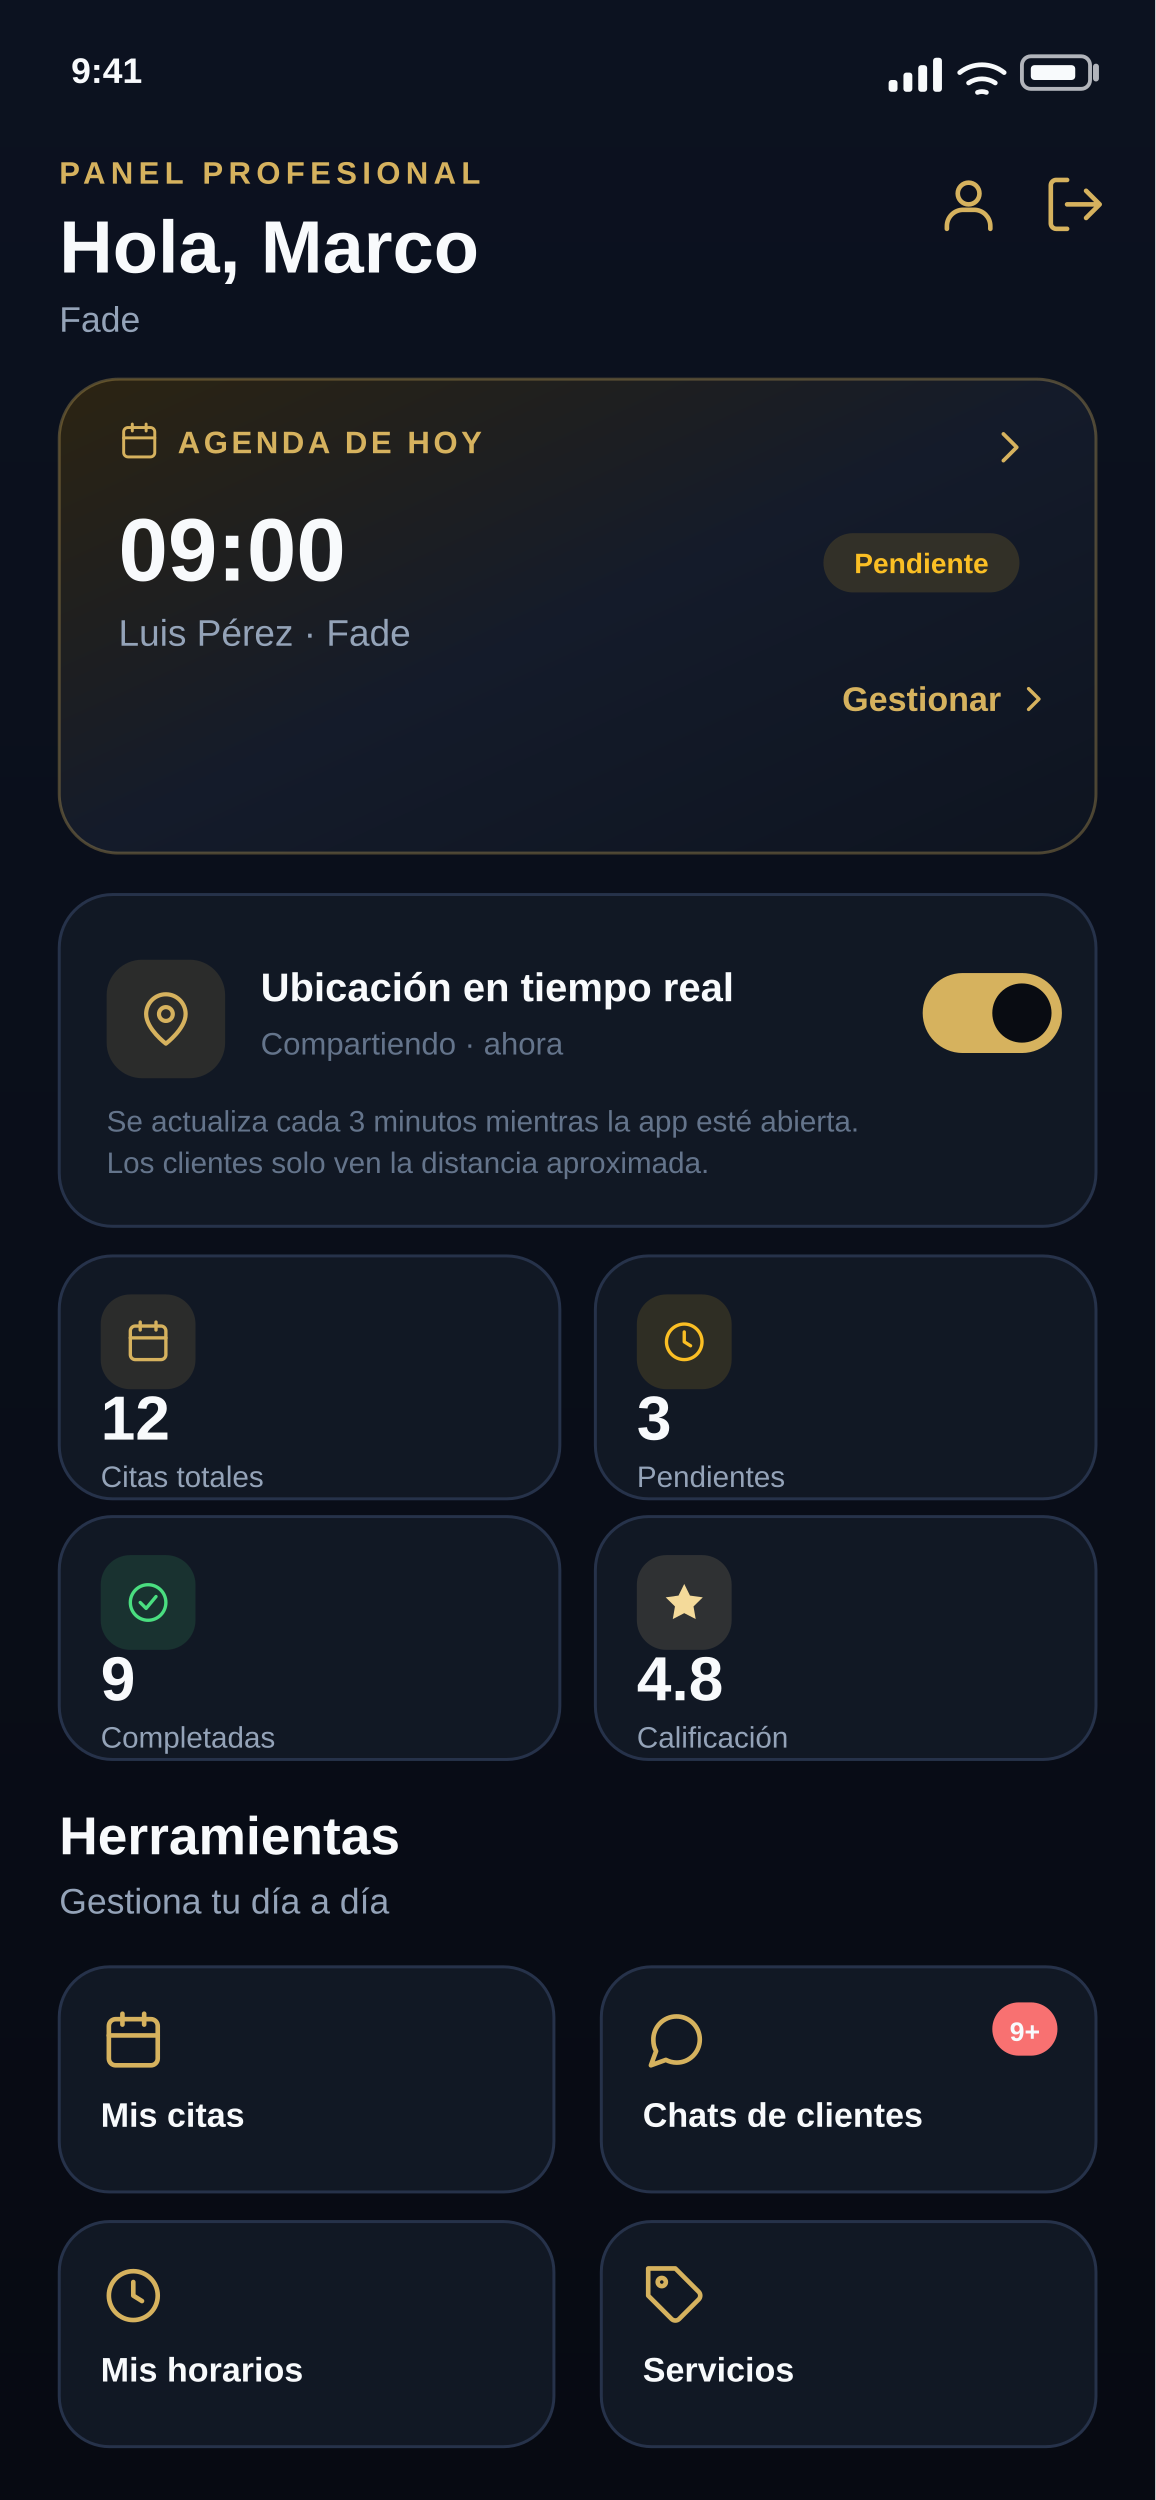
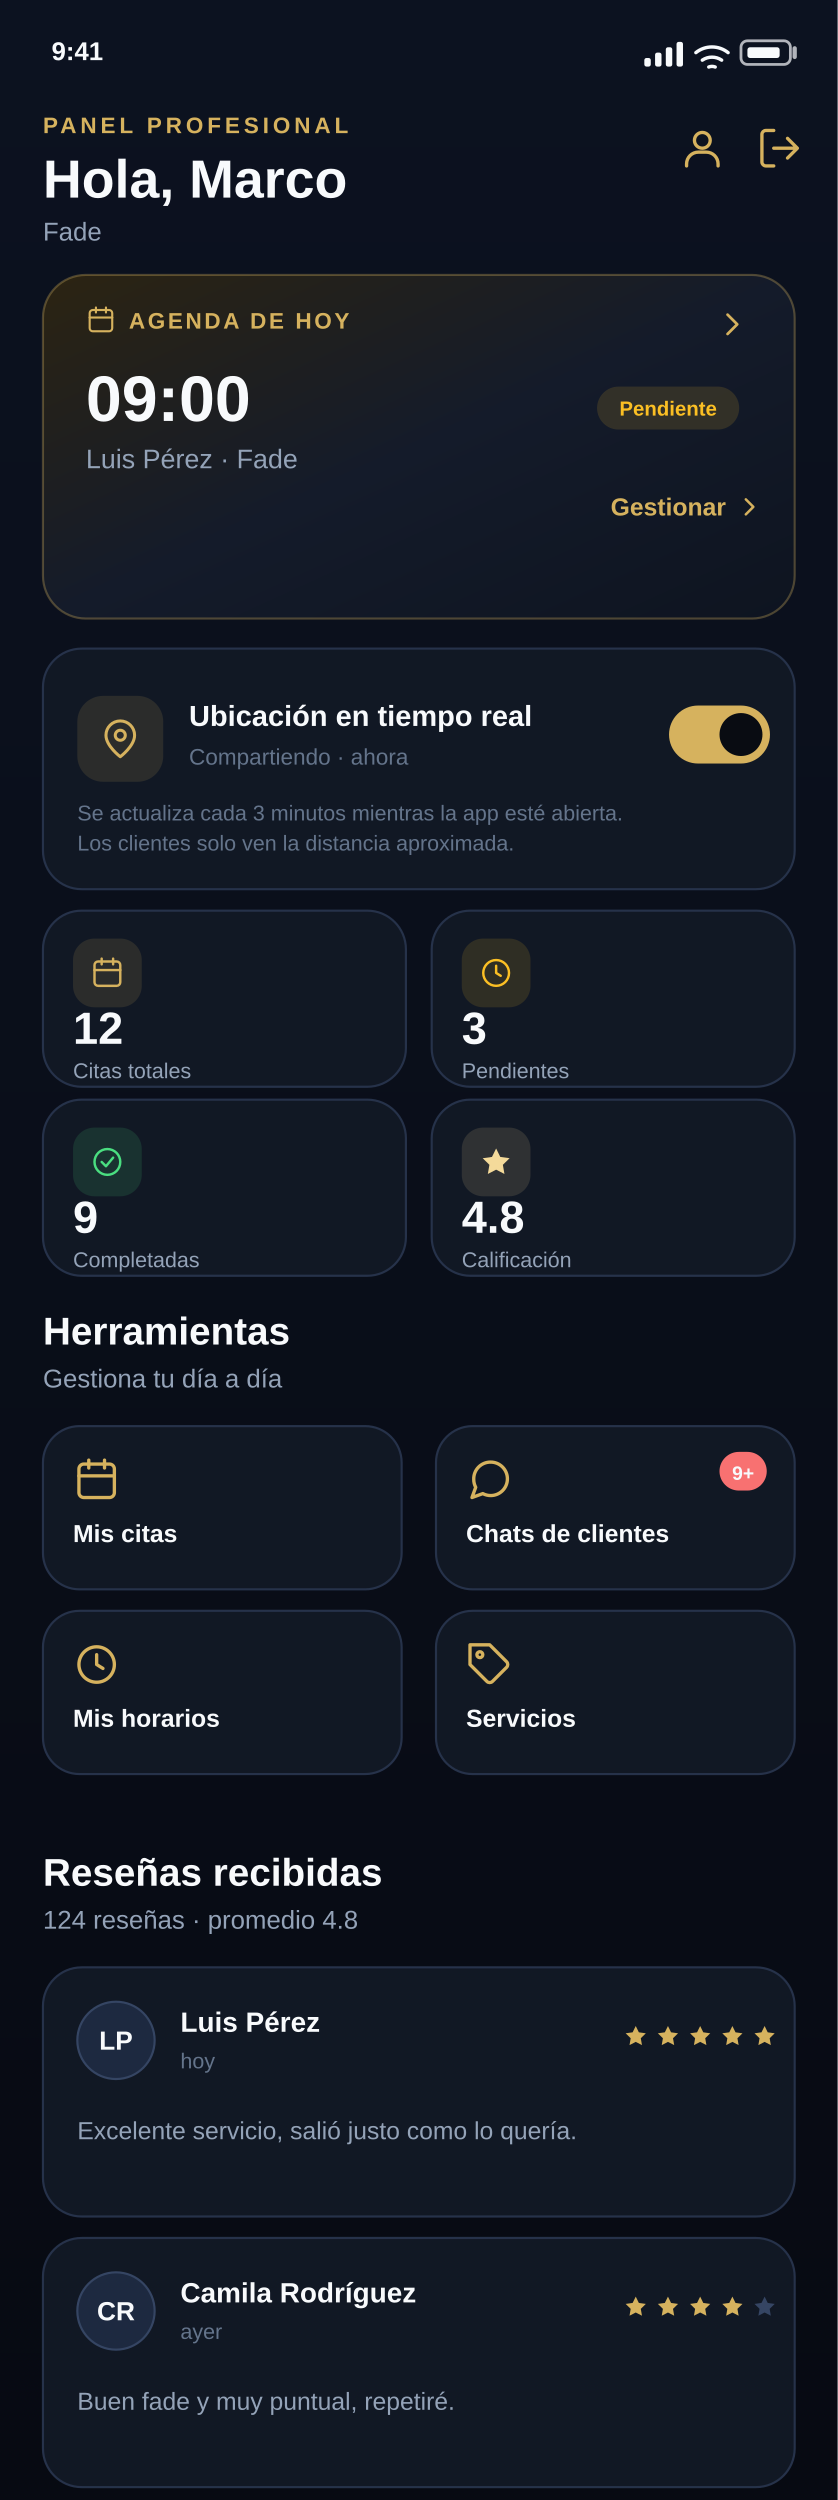
- <svg xmlns="http://www.w3.org/2000/svg" width="390" height="844" viewBox="0 0 390 844">
+ <svg xmlns="http://www.w3.org/2000/svg" width="390" height="1164" viewBox="0 0 390 1164">
  <defs>
    <linearGradient id="bg" x1="0" y1="0" x2="0" y2="1">
      <stop offset="0%" stop-color="#0C1220" />
      <stop offset="100%" stop-color="#070A12" />
    </linearGradient>
    <linearGradient id="gold" x1="0" y1="0" x2="1" y2="1">
      <stop offset="0%" stop-color="#F4DA9A" />
      <stop offset="50%" stop-color="#D6B25E" />
      <stop offset="100%" stop-color="#A9832F" />
    </linearGradient>
    <linearGradient id="card" x1="0" y1="0" x2="1" y2="1">
      <stop offset="0%" stop-color="#182338" />
      <stop offset="100%" stop-color="#111824" />
    </linearGradient>
    <linearGradient id="hero" x1="0" y1="0" x2="1" y2="1">
      <stop offset="0%" stop-color="#2C2412" />
      <stop offset="50%" stop-color="#141B2A" />
      <stop offset="100%" stop-color="#0E1420" />
    </linearGradient>
  </defs>
-   <rect width="390" height="844" fill="url(#bg)" />
+   <rect width="390" height="1164" fill="url(#bg)" />
  <g>
    <text x="24" y="28" font-family="Poppins, Arial, sans-serif" font-size="12" font-weight="600" fill="#F8FAFC" text-anchor="start" opacity="1" letter-spacing="0">9:41</text>
    <rect x="300" y="27" width="3" height="4" rx="1" fill="#F8FAFC" />
    <rect x="305" y="24.5" width="3" height="6.5" rx="1" fill="#F8FAFC" />
    <rect x="310" y="22" width="3" height="9" rx="1" fill="#F8FAFC" />
    <rect x="315" y="19.5" width="3" height="11.5" rx="1" fill="#F8FAFC" />
    <path d="M324 24.5a12 12 0 0 1 15 0M327 28a8 8 0 0 1 9 0M330 31.2a4 4 0 0 1 3 0" fill="none" stroke="#F8FAFC" stroke-width="1.6" stroke-linecap="round" />
    <rect x="345" y="19" width="23" height="11" rx="3" fill="none" stroke="#F8FAFC" stroke-width="1.3" opacity="0.7" />
    <rect x="348" y="22" width="15" height="5" rx="1.2" fill="#F8FAFC" />
    <path d="M370 22.5v4" stroke="#F8FAFC" stroke-width="2" stroke-linecap="round" opacity="0.7" />
  </g>
  <text x="20" y="62" font-family="Poppins, Arial, sans-serif" font-size="10.5" font-weight="600" fill="#D6B25E" text-anchor="start" opacity="1" letter-spacing="1.8">PANEL PROFESIONAL</text>
  <text x="20" y="92" font-family="Poppins, Arial, sans-serif" font-size="25" font-weight="700" fill="#F8FAFC" text-anchor="start" opacity="1" letter-spacing="0">Hola, Marco</text>
  <text x="20" y="112" font-family="Poppins, Arial, sans-serif" font-size="12" font-weight="400" fill="#94A3B8" text-anchor="start" opacity="1" letter-spacing="0">Fade</text>
  <g transform="translate(316 58) scale(0.9166667)" fill="none" stroke="#D6B25E" stroke-width="1.7" stroke-linecap="round" stroke-linejoin="round" color="#D6B25E">
    <circle cx="12" cy="8" r="4" />
    <path d="M4 21v-1a6 6 0 0 1 6-6h4a6 6 0 0 1 6 6v1" />
  </g>
  <g transform="translate(352 58) scale(0.9166667)" fill="none" stroke="#D6B25E" stroke-width="1.7" stroke-linecap="round" stroke-linejoin="round" color="#D6B25E">
    <path d="M9 21H5a2 2 0 0 1-2-2V5a2 2 0 0 1 2-2h4M16 17l5-5-5-5M21 12H9" />
  </g>
  <rect x="20" y="128" width="350" height="160" rx="20" fill="url(#hero)" stroke="#D6B25E" stroke-opacity="0.32" stroke-width="1" opacity="1" />
  <g transform="translate(40 142) scale(0.5833333)" fill="none" stroke="#D6B25E" stroke-width="1.7" stroke-linecap="round" stroke-linejoin="round" color="#D6B25E">
    <rect x="3" y="4" width="18" height="17" rx="2.5" />
    <path d="M8 2v4M16 2v4M3 10h18" />
  </g>
  <text x="60" y="153" font-family="Poppins, Arial, sans-serif" font-size="10.5" font-weight="700" fill="#D6B25E" text-anchor="start" opacity="1" letter-spacing="1.2">AGENDA DE HOY</text>
  <g transform="translate(332 142) scale(0.75)" fill="none" stroke="#D6B25E" stroke-width="1.7" stroke-linecap="round" stroke-linejoin="round" color="#D6B25E">
    <path d="m9 18 6-6-6-6" />
  </g>
  <text x="40" y="196" font-family="Poppins, Arial, sans-serif" font-size="30" font-weight="700" fill="#F8FAFC" text-anchor="start" opacity="1" letter-spacing="0">09:00</text>
  <text x="40" y="218" font-family="Poppins, Arial, sans-serif" font-size="12.5" font-weight="400" fill="#94A3B8" text-anchor="start" opacity="1" letter-spacing="0">Luis Pérez · Fade</text>
  <g>
    <rect x="278" y="180" width="66.17" height="20" rx="10" fill="#FBBF24" opacity="0.14" />
    <text x="311.085" y="193.5" font-family="Poppins, Arial, sans-serif" font-size="9.5" font-weight="600" fill="#FBBF24" text-anchor="middle" opacity="1" letter-spacing="0">Pendiente</text>
  </g>
  <text x="338" y="240" font-family="Poppins, Arial, sans-serif" font-size="11.5" font-weight="600" fill="#D6B25E" text-anchor="end" opacity="1" letter-spacing="0">Gestionar</text>
  <g transform="translate(342 229) scale(0.5833333)" fill="none" stroke="#D6B25E" stroke-width="2" stroke-linecap="round" stroke-linejoin="round" color="#D6B25E">
    <path d="m9 18 6-6-6-6" />
  </g>
  <rect x="20" y="302" width="350" height="112" rx="18" fill="#111824" stroke="#26324A" stroke-opacity="1" stroke-width="1" opacity="1" />
  <rect x="36" y="324" width="40" height="40" rx="12" fill="#D6B25E" opacity="0.13" />
  <g transform="translate(46 334) scale(0.8333333)" fill="none" stroke="#D6B25E" stroke-width="1.7" stroke-linecap="round" stroke-linejoin="round" color="#D6B25E">
    <path d="M20 10c0 6-8 12-8 12S4 16 4 10a8 8 0 1 1 16 0z" />
    <circle cx="12" cy="10" r="2.8" />
  </g>
  <text x="88" y="338" font-family="Poppins, Arial, sans-serif" font-size="13.5" font-weight="600" fill="#F8FAFC" text-anchor="start" opacity="1" letter-spacing="0">Ubicación en tiempo real</text>
  <text x="88" y="356" font-family="Poppins, Arial, sans-serif" font-size="10.5" font-weight="400" fill="#64748B" text-anchor="start" opacity="1" letter-spacing="0">Compartiendo · ahora</text>
  <g>
    <rect x="312" y="329" width="46" height="26" rx="13" fill="#D6B25E" stroke="#D6B25E" />
    <circle cx="345" cy="342" r="10" fill="#090C12" />
  </g>
  <text x="36" y="382" font-family="Poppins, Arial, sans-serif" font-size="10" font-weight="400" fill="#64748B" text-anchor="start" opacity="1" letter-spacing="0">Se actualiza cada 3 minutos mientras la app esté abierta.</text>
  <text x="36" y="396" font-family="Poppins, Arial, sans-serif" font-size="10" font-weight="400" fill="#64748B" text-anchor="start" opacity="1" letter-spacing="0">Los clientes solo ven la distancia aproximada.</text>
  <g>
    <rect x="20" y="424" width="169" height="82" rx="18" fill="#111824" stroke="#26324A" stroke-opacity="1" stroke-width="1" opacity="1" />
    <rect x="34" y="437" width="32" height="32" rx="10" fill="#D6B25E" opacity="0.13" />
    <g transform="translate(42 445) scale(0.6666667)" fill="none" stroke="#D6B25E" stroke-width="1.7" stroke-linecap="round" stroke-linejoin="round" color="#D6B25E">
      <rect x="3" y="4" width="18" height="17" rx="2.5" />
      <path d="M8 2v4M16 2v4M3 10h18" />
    </g>
    <text x="34" y="486" font-family="Poppins, Arial, sans-serif" font-size="21" font-weight="700" fill="#F8FAFC" text-anchor="start" opacity="1" letter-spacing="0">12</text>
    <text x="34" y="502" font-family="Poppins, Arial, sans-serif" font-size="10" font-weight="400" fill="#94A3B8" text-anchor="start" opacity="1" letter-spacing="0">Citas totales</text>
  </g>
  <g>
    <rect x="201" y="424" width="169" height="82" rx="18" fill="#111824" stroke="#26324A" stroke-opacity="1" stroke-width="1" opacity="1" />
    <rect x="215" y="437" width="32" height="32" rx="10" fill="#FBBF24" opacity="0.13" />
    <g transform="translate(223 445) scale(0.6666667)" fill="none" stroke="#FBBF24" stroke-width="1.7" stroke-linecap="round" stroke-linejoin="round" color="#FBBF24">
      <circle cx="12" cy="12" r="9" />
      <path d="M12 7v5l3.2 2" />
    </g>
    <text x="215" y="486" font-family="Poppins, Arial, sans-serif" font-size="21" font-weight="700" fill="#F8FAFC" text-anchor="start" opacity="1" letter-spacing="0">3</text>
    <text x="215" y="502" font-family="Poppins, Arial, sans-serif" font-size="10" font-weight="400" fill="#94A3B8" text-anchor="start" opacity="1" letter-spacing="0">Pendientes</text>
  </g>
  <g>
    <rect x="20" y="512" width="169" height="82" rx="18" fill="#111824" stroke="#26324A" stroke-opacity="1" stroke-width="1" opacity="1" />
    <rect x="34" y="525" width="32" height="32" rx="10" fill="#4ADE80" opacity="0.13" />
    <g transform="translate(42 533) scale(0.6666667)" fill="none" stroke="#4ADE80" stroke-width="1.7" stroke-linecap="round" stroke-linejoin="round" color="#4ADE80">
      <circle cx="12" cy="12" r="9" />
      <path d="m8 12 3 3 5-6" />
    </g>
    <text x="34" y="574" font-family="Poppins, Arial, sans-serif" font-size="21" font-weight="700" fill="#F8FAFC" text-anchor="start" opacity="1" letter-spacing="0">9</text>
    <text x="34" y="590" font-family="Poppins, Arial, sans-serif" font-size="10" font-weight="400" fill="#94A3B8" text-anchor="start" opacity="1" letter-spacing="0">Completadas</text>
  </g>
  <g>
    <rect x="201" y="512" width="169" height="82" rx="18" fill="#111824" stroke="#26324A" stroke-opacity="1" stroke-width="1" opacity="1" />
    <rect x="215" y="525" width="32" height="32" rx="10" fill="#F4DA9A" opacity="0.13" />
    <g transform="translate(223 533) scale(0.6666667)" fill="none" stroke="#F4DA9A" stroke-width="1.7" stroke-linecap="round" stroke-linejoin="round" color="#F4DA9A">
      <path d="m12 2.6 2.9 5.9 6.5.9-4.7 4.6 1.1 6.4L12 17.4l-5.8 3 1.1-6.4L2.6 9.4l6.5-.9z" fill="currentColor" stroke="none" />
    </g>
    <text x="215" y="574" font-family="Poppins, Arial, sans-serif" font-size="21" font-weight="700" fill="#F8FAFC" text-anchor="start" opacity="1" letter-spacing="0">4.8</text>
    <text x="215" y="590" font-family="Poppins, Arial, sans-serif" font-size="10" font-weight="400" fill="#94A3B8" text-anchor="start" opacity="1" letter-spacing="0">Calificación</text>
  </g>
  <text x="20" y="626" font-family="Poppins, Arial, sans-serif" font-size="18" font-weight="600" fill="#F8FAFC" text-anchor="start" opacity="1" letter-spacing="0">Herramientas</text>
  <text x="20" y="646" font-family="Poppins, Arial, sans-serif" font-size="12" font-weight="400" fill="#94A3B8" text-anchor="start" opacity="1" letter-spacing="0">Gestiona tu día a día</text>
  <g>
    <rect x="20" y="664" width="167" height="76" rx="17" fill="#111824" stroke="#26324A" stroke-opacity="1" stroke-width="1" opacity="1" />
    <g transform="translate(34 678) scale(0.9166667)" fill="none" stroke="#D6B25E" stroke-width="1.7" stroke-linecap="round" stroke-linejoin="round" color="#D6B25E">
      <rect x="3" y="4" width="18" height="17" rx="2.5" />
      <path d="M8 2v4M16 2v4M3 10h18" />
    </g>
    <text x="34" y="718" font-family="Poppins, Arial, sans-serif" font-size="11.5" font-weight="600" fill="#F8FAFC" text-anchor="start" opacity="1" letter-spacing="0">Mis citas</text>
  </g>
  <g>
    <rect x="203" y="664" width="167" height="76" rx="17" fill="#111824" stroke="#26324A" stroke-opacity="1" stroke-width="1" opacity="1" />
    <g transform="translate(217 678) scale(0.9166667)" fill="none" stroke="#D6B25E" stroke-width="1.7" stroke-linecap="round" stroke-linejoin="round" color="#D6B25E">
      <path d="M21 11.5a8.5 8.5 0 0 1-8.5 8.5 8.6 8.6 0 0 1-4-1L3 21l1.9-5.2a8.4 8.4 0 0 1-1-4A8.5 8.5 0 0 1 12.4 3 8.5 8.5 0 0 1 21 11.5z" />
    </g>
    <text x="217" y="718" font-family="Poppins, Arial, sans-serif" font-size="11.5" font-weight="600" fill="#F8FAFC" text-anchor="start" opacity="1" letter-spacing="0">Chats de clientes</text>
    <rect x="335" y="676" width="22" height="18" rx="9" fill="#F87171" />
    <text x="346" y="689" font-family="Poppins, Arial, sans-serif" font-size="9" font-weight="700" fill="#F8FAFC" text-anchor="middle" opacity="1" letter-spacing="0">9+</text>
  </g>
  <g>
    <rect x="20" y="750" width="167" height="76" rx="17" fill="#111824" stroke="#26324A" stroke-opacity="1" stroke-width="1" opacity="1" />
    <g transform="translate(34 764) scale(0.9166667)" fill="none" stroke="#D6B25E" stroke-width="1.7" stroke-linecap="round" stroke-linejoin="round" color="#D6B25E">
      <circle cx="12" cy="12" r="9" />
      <path d="M12 7v5l3.2 2" />
    </g>
    <text x="34" y="804" font-family="Poppins, Arial, sans-serif" font-size="11.5" font-weight="600" fill="#F8FAFC" text-anchor="start" opacity="1" letter-spacing="0">Mis horarios</text>
  </g>
  <g>
    <rect x="203" y="750" width="167" height="76" rx="17" fill="#111824" stroke="#26324A" stroke-opacity="1" stroke-width="1" opacity="1" />
    <g transform="translate(217 764) scale(0.9166667)" fill="none" stroke="#D6B25E" stroke-width="1.7" stroke-linecap="round" stroke-linejoin="round" color="#D6B25E">
      <path d="M20.6 13.4 13.4 20.6a2 2 0 0 1-2.8 0L2 12V2h10l8.6 8.6a2 2 0 0 1 0 2.8z" />
      <circle cx="7" cy="7" r="1.5" />
    </g>
    <text x="217" y="804" font-family="Poppins, Arial, sans-serif" font-size="11.5" font-weight="600" fill="#F8FAFC" text-anchor="start" opacity="1" letter-spacing="0">Servicios</text>
  </g>
+   <text x="20" y="878" font-family="Poppins, Arial, sans-serif" font-size="18" font-weight="600" fill="#F8FAFC" text-anchor="start" opacity="1" letter-spacing="0">Reseñas recibidas</text>
+   <text x="20" y="898" font-family="Poppins, Arial, sans-serif" font-size="12" font-weight="400" fill="#94A3B8" text-anchor="start" opacity="1" letter-spacing="0">124 reseñas · promedio 4.8</text>
+   <g>
+     <rect x="20" y="916" width="350" height="116" rx="18" fill="#111824" stroke="#26324A" stroke-opacity="1" stroke-width="1" opacity="1" />
+     <g>
+       <circle cx="54" cy="950" r="18" fill="#1D2940" stroke="#354563" />
+       <text x="54" y="954.32" font-family="Poppins, Arial, sans-serif" font-size="12.24" font-weight="600" fill="#F8FAFC" text-anchor="middle" opacity="1" letter-spacing="0">LP</text>
+     </g>
+     <text x="84" y="946" font-family="Poppins, Arial, sans-serif" font-size="13" font-weight="600" fill="#F8FAFC" text-anchor="start" opacity="1" letter-spacing="0">Luis Pérez</text>
+     <text x="84" y="963" font-family="Poppins, Arial, sans-serif" font-size="10" font-weight="400" fill="#64748B" text-anchor="start" opacity="1" letter-spacing="0">hoy</text>
+     <g transform="translate(290 942) scale(0.5)" fill="none" stroke="#D6B25E" stroke-width="0" stroke-linecap="round" stroke-linejoin="round" color="#D6B25E">
+       <path d="m12 2.6 2.9 5.9 6.5.9-4.7 4.6 1.1 6.4L12 17.4l-5.8 3 1.1-6.4L2.6 9.4l6.5-.9z" fill="currentColor" stroke="none" />
+     </g>
+     <g transform="translate(305 942) scale(0.5)" fill="none" stroke="#D6B25E" stroke-width="0" stroke-linecap="round" stroke-linejoin="round" color="#D6B25E">
+       <path d="m12 2.6 2.9 5.9 6.5.9-4.7 4.6 1.1 6.4L12 17.4l-5.8 3 1.1-6.4L2.6 9.4l6.5-.9z" fill="currentColor" stroke="none" />
+     </g>
+     <g transform="translate(320 942) scale(0.5)" fill="none" stroke="#D6B25E" stroke-width="0" stroke-linecap="round" stroke-linejoin="round" color="#D6B25E">
+       <path d="m12 2.6 2.9 5.9 6.5.9-4.7 4.6 1.1 6.4L12 17.4l-5.8 3 1.1-6.4L2.6 9.4l6.5-.9z" fill="currentColor" stroke="none" />
+     </g>
+     <g transform="translate(335 942) scale(0.5)" fill="none" stroke="#D6B25E" stroke-width="0" stroke-linecap="round" stroke-linejoin="round" color="#D6B25E">
+       <path d="m12 2.6 2.9 5.9 6.5.9-4.7 4.6 1.1 6.4L12 17.4l-5.8 3 1.1-6.4L2.6 9.4l6.5-.9z" fill="currentColor" stroke="none" />
+     </g>
+     <g transform="translate(350 942) scale(0.5)" fill="none" stroke="#D6B25E" stroke-width="0" stroke-linecap="round" stroke-linejoin="round" color="#D6B25E">
+       <path d="m12 2.6 2.9 5.9 6.5.9-4.7 4.6 1.1 6.4L12 17.4l-5.8 3 1.1-6.4L2.6 9.4l6.5-.9z" fill="currentColor" stroke="none" />
+     </g>
+     <text x="36" y="996" font-family="Poppins, Arial, sans-serif" font-size="11.5" font-weight="400" fill="#94A3B8" text-anchor="start" opacity="1" letter-spacing="0">Excelente servicio, salió justo como lo quería.</text>
+   </g>
+   <g>
+     <rect x="20" y="1042" width="350" height="116" rx="18" fill="#111824" stroke="#26324A" stroke-opacity="1" stroke-width="1" opacity="1" />
+     <g>
+       <circle cx="54" cy="1076" r="18" fill="#1D2940" stroke="#354563" />
+       <text x="54" y="1080.32" font-family="Poppins, Arial, sans-serif" font-size="12.24" font-weight="600" fill="#F8FAFC" text-anchor="middle" opacity="1" letter-spacing="0">CR</text>
+     </g>
+     <text x="84" y="1072" font-family="Poppins, Arial, sans-serif" font-size="13" font-weight="600" fill="#F8FAFC" text-anchor="start" opacity="1" letter-spacing="0">Camila Rodríguez</text>
+     <text x="84" y="1089" font-family="Poppins, Arial, sans-serif" font-size="10" font-weight="400" fill="#64748B" text-anchor="start" opacity="1" letter-spacing="0">ayer</text>
+     <g transform="translate(290 1068) scale(0.5)" fill="none" stroke="#D6B25E" stroke-width="0" stroke-linecap="round" stroke-linejoin="round" color="#D6B25E">
+       <path d="m12 2.6 2.9 5.9 6.5.9-4.7 4.6 1.1 6.4L12 17.4l-5.8 3 1.1-6.4L2.6 9.4l6.5-.9z" fill="currentColor" stroke="none" />
+     </g>
+     <g transform="translate(305 1068) scale(0.5)" fill="none" stroke="#D6B25E" stroke-width="0" stroke-linecap="round" stroke-linejoin="round" color="#D6B25E">
+       <path d="m12 2.6 2.9 5.9 6.5.9-4.7 4.6 1.1 6.4L12 17.4l-5.8 3 1.1-6.4L2.6 9.4l6.5-.9z" fill="currentColor" stroke="none" />
+     </g>
+     <g transform="translate(320 1068) scale(0.5)" fill="none" stroke="#D6B25E" stroke-width="0" stroke-linecap="round" stroke-linejoin="round" color="#D6B25E">
+       <path d="m12 2.6 2.9 5.9 6.5.9-4.7 4.6 1.1 6.4L12 17.4l-5.8 3 1.1-6.4L2.6 9.4l6.5-.9z" fill="currentColor" stroke="none" />
+     </g>
+     <g transform="translate(335 1068) scale(0.5)" fill="none" stroke="#D6B25E" stroke-width="0" stroke-linecap="round" stroke-linejoin="round" color="#D6B25E">
+       <path d="m12 2.6 2.9 5.9 6.5.9-4.7 4.6 1.1 6.4L12 17.4l-5.8 3 1.1-6.4L2.6 9.4l6.5-.9z" fill="currentColor" stroke="none" />
+     </g>
+     <g transform="translate(350 1068) scale(0.5)" fill="none" stroke="#354563" stroke-width="0" stroke-linecap="round" stroke-linejoin="round" color="#354563">
+       <path d="m12 2.6 2.9 5.9 6.5.9-4.7 4.6 1.1 6.4L12 17.4l-5.8 3 1.1-6.4L2.6 9.4l6.5-.9z" fill="currentColor" stroke="none" />
+     </g>
+     <text x="36" y="1122" font-family="Poppins, Arial, sans-serif" font-size="11.5" font-weight="400" fill="#94A3B8" text-anchor="start" opacity="1" letter-spacing="0">Buen fade y muy puntual, repetiré.</text>
+   </g>
</svg>
